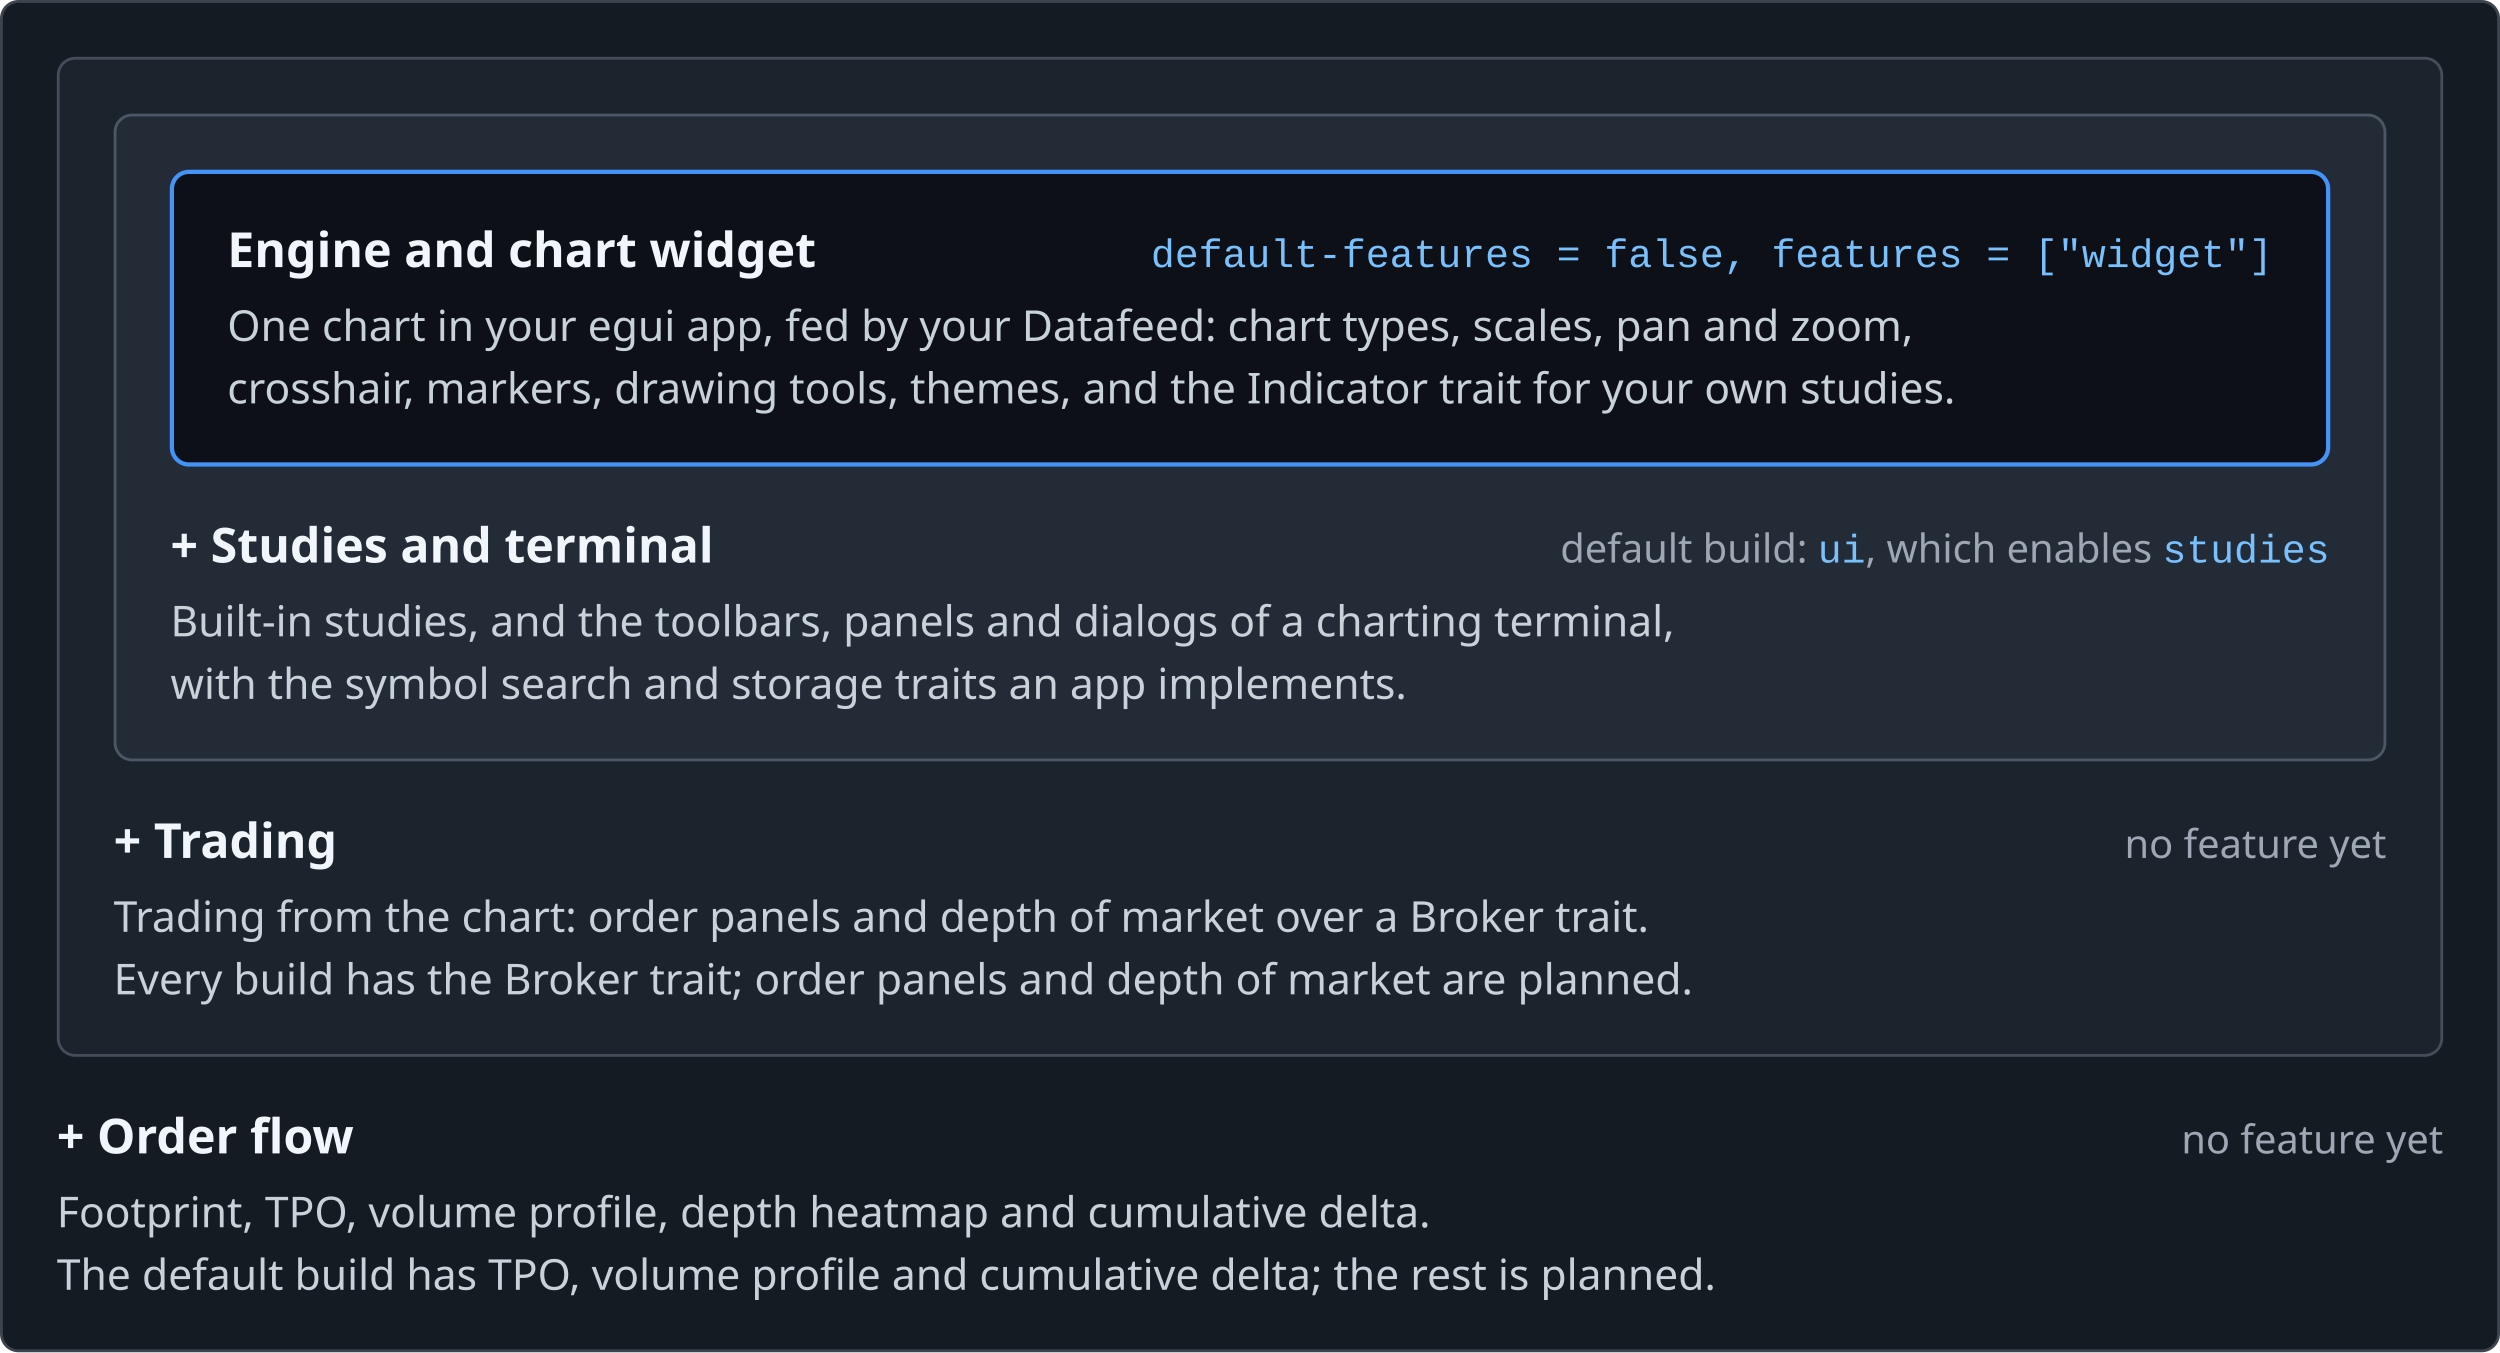
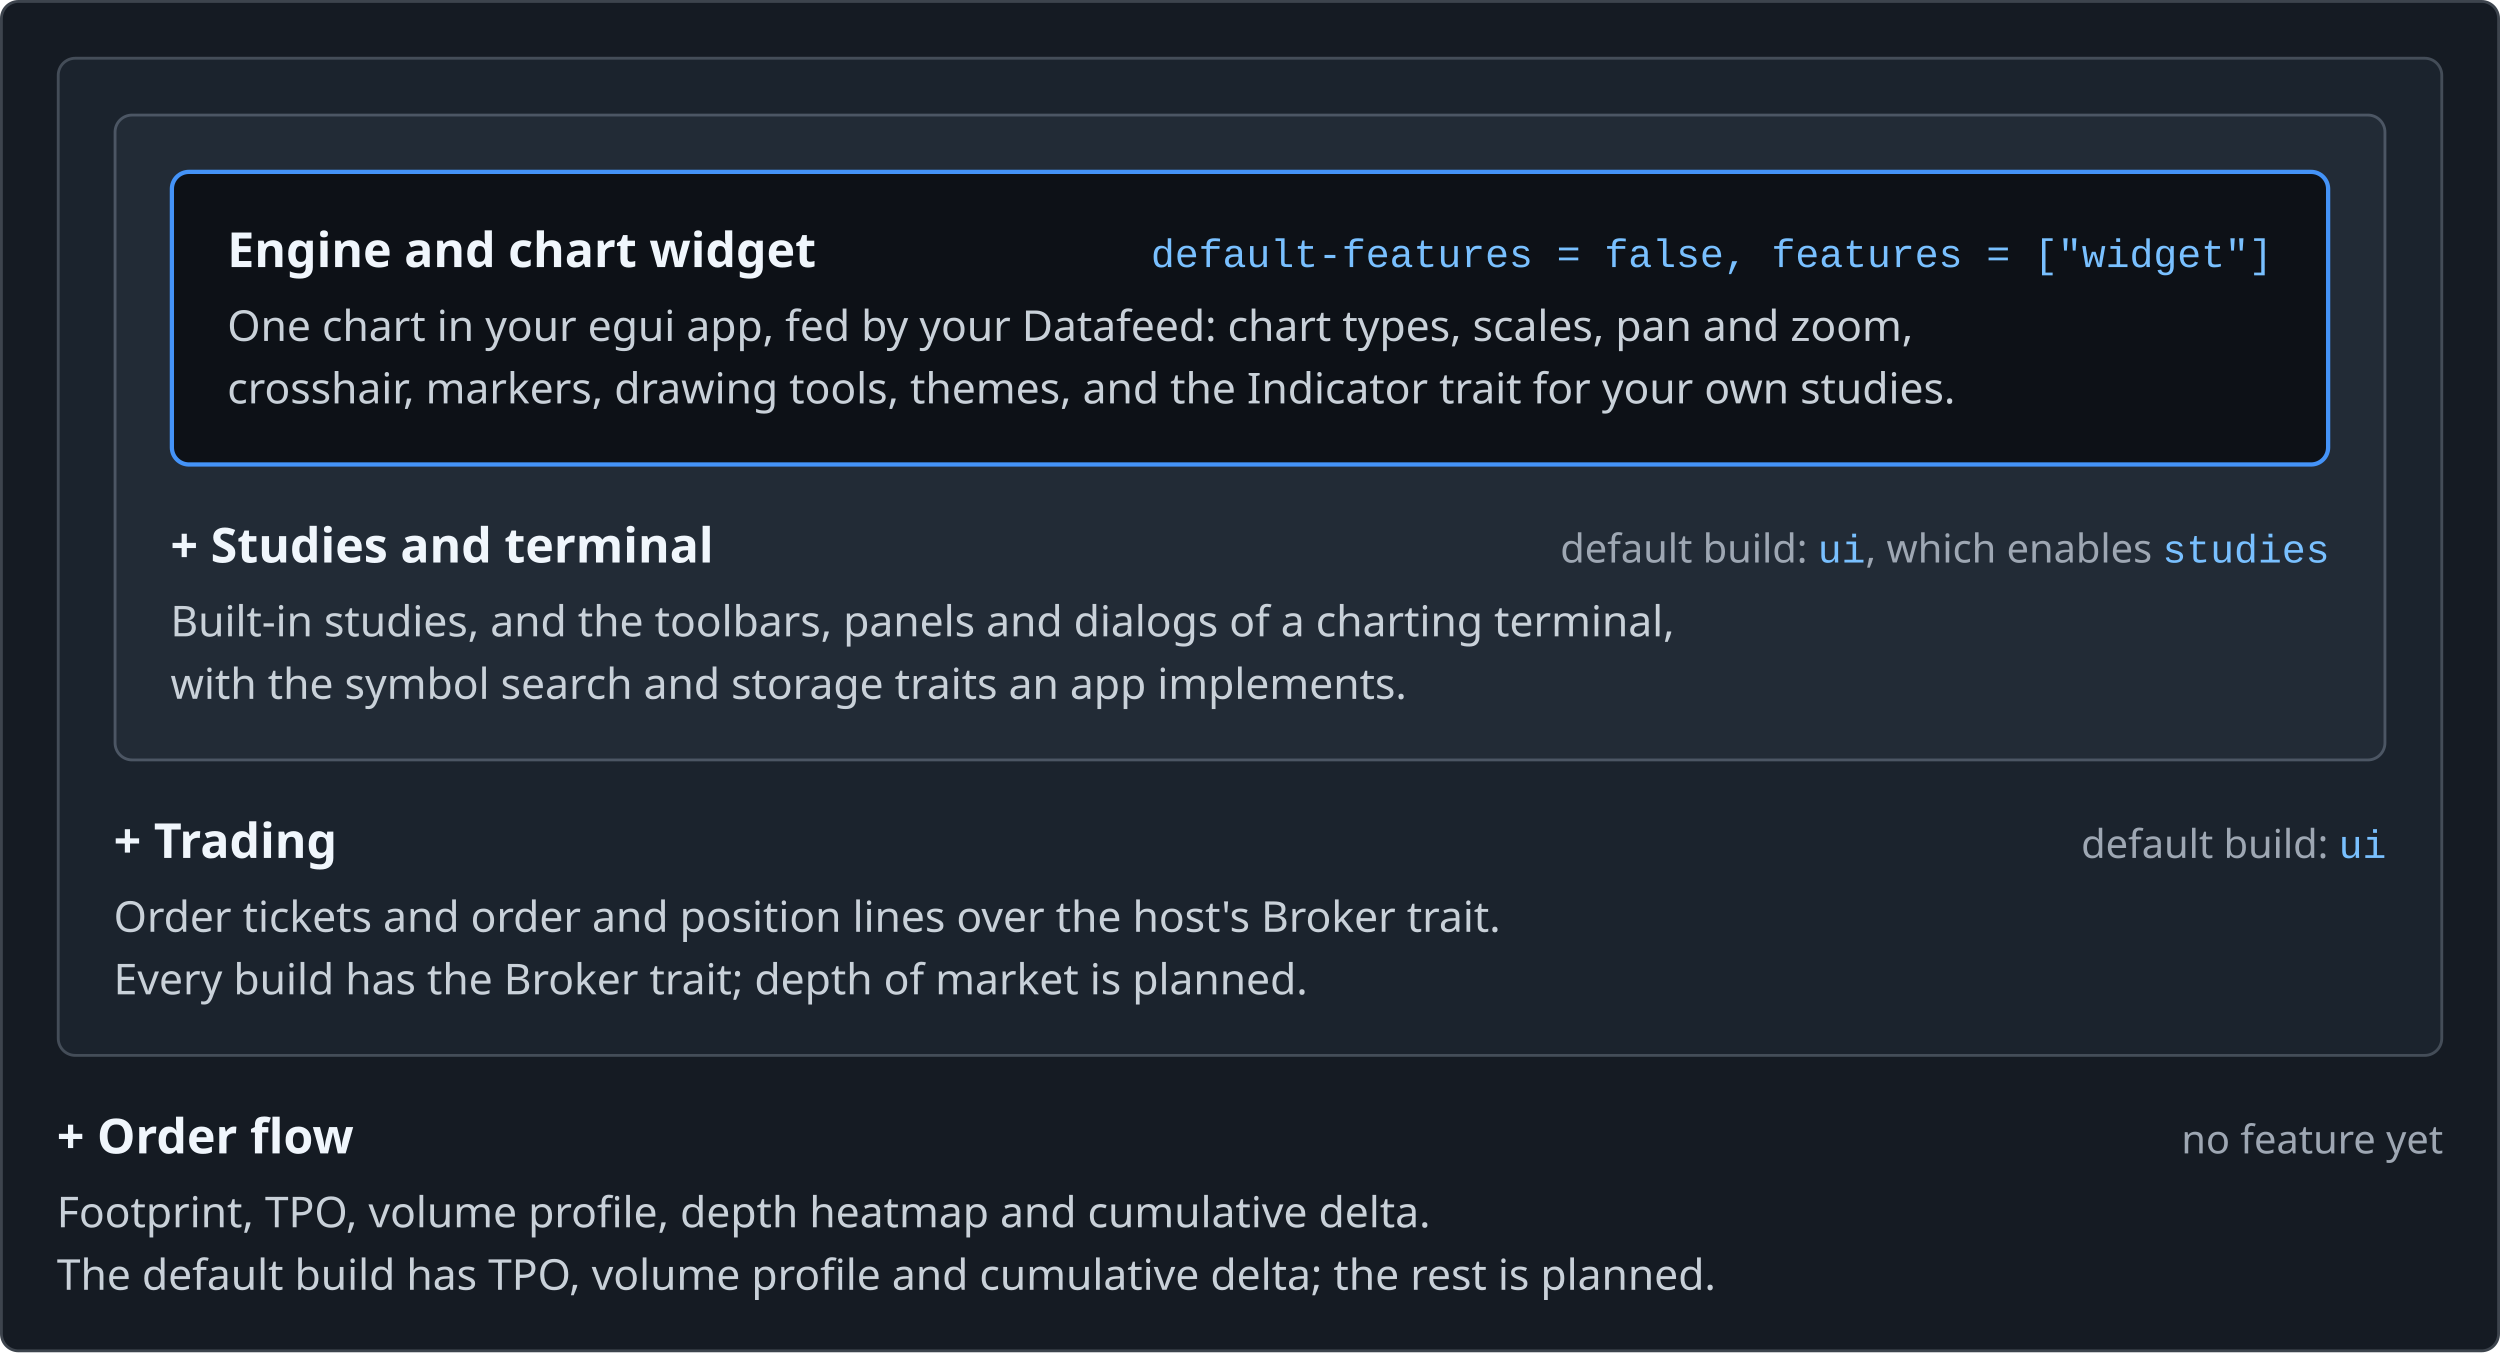
<svg xmlns="http://www.w3.org/2000/svg" width="880" height="476" viewBox="0 0 880 476" role="img" aria-labelledby="t">
  <style>
text{font-family:-apple-system,BlinkMacSystemFont,'Segoe UI','Noto Sans',Helvetica,Arial,sans-serif;font-size:15px;fill:#c9d1d9}
.h{font-size:17px;font-weight:600;fill:#f0f6fc}
.f{font-size:14px;fill:#9ea7b3}
.c{font-family:ui-monospace,SFMono-Regular,'SF Mono',Menlo,Consolas,'Liberation Mono',monospace;fill:#79c0ff}
.r4{fill:#151b23;stroke:#3d444d}
.r3{fill:#1b232d;stroke:#444d58}
.r2{fill:#222b36;stroke:#4c5664}
.r1{fill:#0d1117;stroke:#4493f8;stroke-width:1.5}
</style>
  <rect class="r4" x="0.5" y="0.5" width="879" height="475" rx="6" />
  <rect class="r3" x="20.5" y="20.5" width="839" height="351" rx="6" />
  <rect class="r2" x="40.5" y="40.5" width="799" height="227" rx="6" />
  <rect class="r1" x="60.5" y="60.5" width="759" height="103" rx="6" />
  <text class="h" x="80" y="94">Engine and chart widget</text>
  <text class="f c" x="800" y="94" text-anchor="end">default-features = false, features = ["widget"]</text>
  <text x="80" y="120">One chart in your egui app, fed by your Datafeed: chart types, scales, pan and zoom,</text>
  <text x="80" y="142">crosshair, markers, drawing tools, themes, and the Indicator trait for your own studies.</text>
  <text class="h" x="60" y="198">+ Studies and terminal</text>
  <text class="f" x="820" y="198" text-anchor="end">default build: <tspan class="c">ui</tspan>, which enables <tspan class="c">studies</tspan>
  </text>
  <text x="60" y="224">Built-in studies, and the toolbars, panels and dialogs of a charting terminal,</text>
  <text x="60" y="246">with the symbol search and storage traits an app implements.</text>
  <text class="h" x="40" y="302">+ Trading</text>
-   <text class="f" x="840" y="302" text-anchor="end">no feature yet</text>
-   <text x="40" y="328">Trading from the chart: order panels and depth of market over a Broker trait.</text>
-   <text x="40" y="350">Every build has the Broker trait; order panels and depth of market are planned.</text>
+   <text class="f" x="840" y="302" text-anchor="end">default build: <tspan class="c">ui</tspan>
+   </text>
+   <text x="40" y="328">Order tickets and order and position lines over the host's Broker trait.</text>
+   <text x="40" y="350">Every build has the Broker trait; depth of market is planned.</text>
  <text class="h" x="20" y="406">+ Order flow</text>
  <text class="f" x="860" y="406" text-anchor="end">no feature yet</text>
  <text x="20" y="432">Footprint, TPO, volume profile, depth heatmap and cumulative delta.</text>
  <text x="20" y="454">The default build has TPO, volume profile and cumulative delta; the rest is planned.</text>
</svg>
